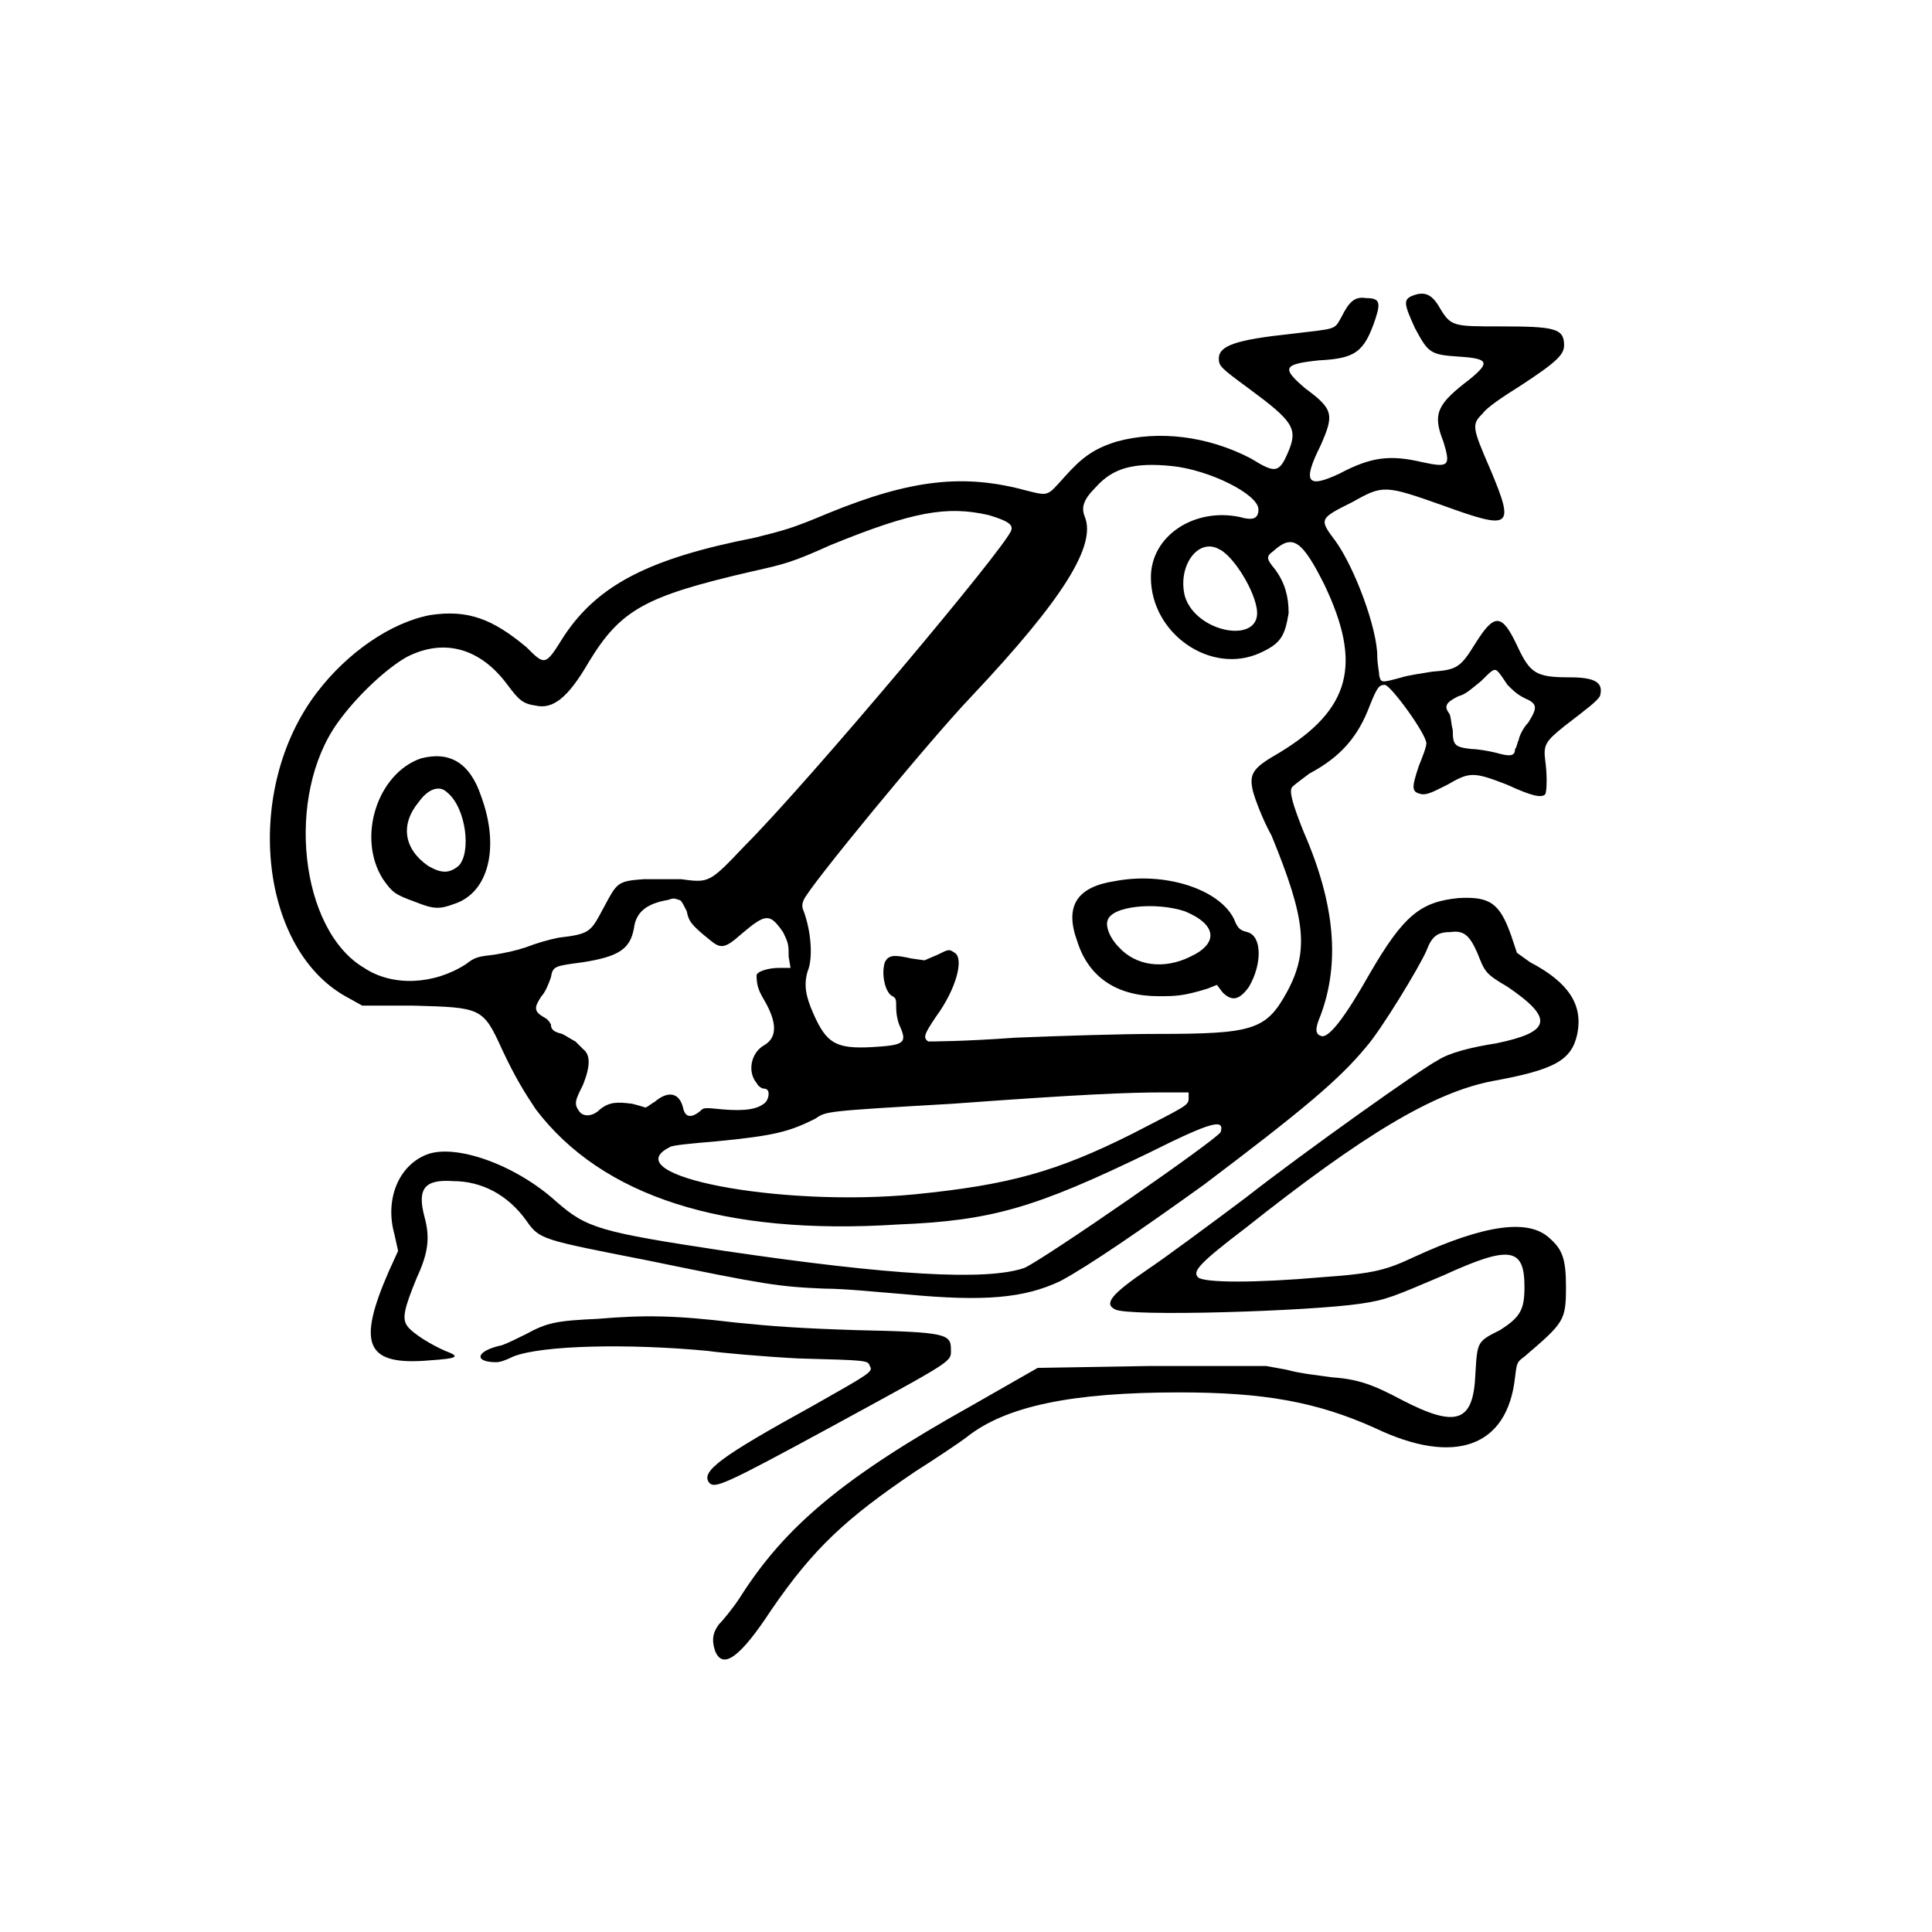
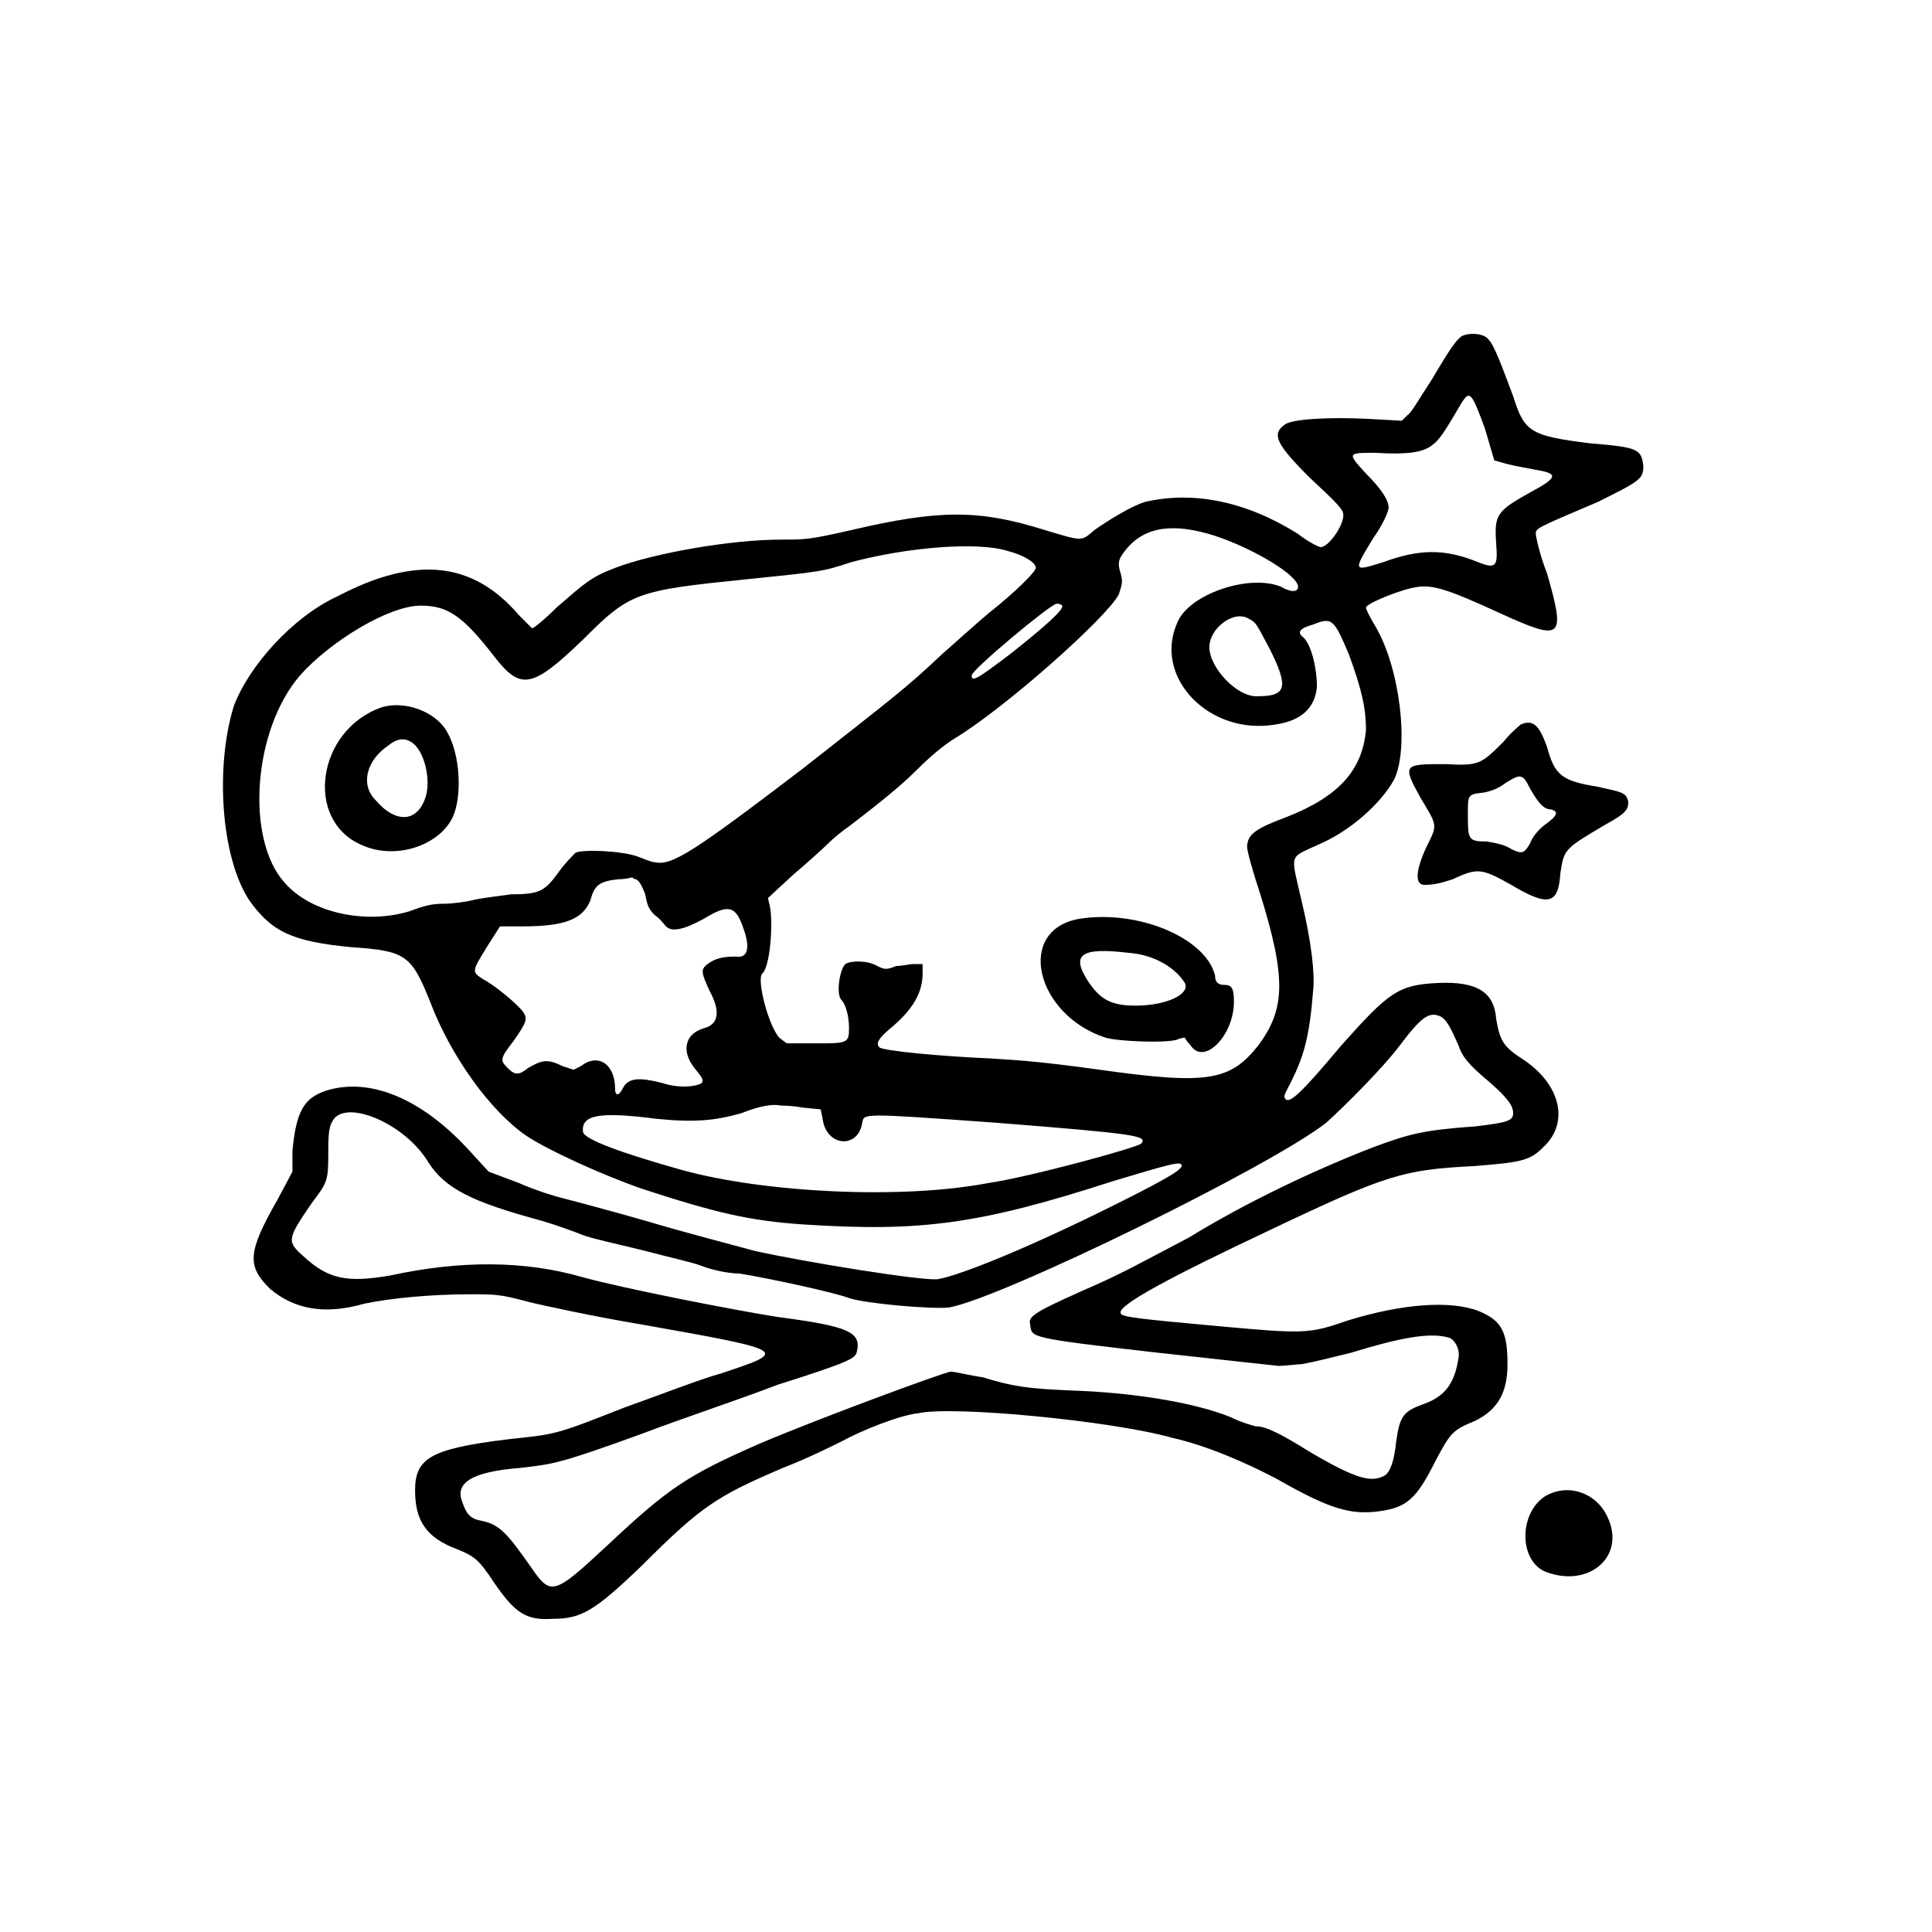
<svg xmlns="http://www.w3.org/2000/svg" version="1.0" width="512" height="512" viewBox="0 0 512 512" preserveAspectRatio="xMidYMid meet">
  <g transform="translate(0,512) scale(0.5,-0.5)" fill="#000000" fill-rule="evenodd" stroke="none">
-     <path d="M748 867 c-4 -2 -4 -4 2 -17 7 -13 8 -14 23 -15 16 -1 17 -3 6 -12 -17 -13 -20 -18 -14 -33 4 -13 3 -14 -11 -11 -17 4 -27 3 -44 -6 -17 -8 -20 -5 -10 15 7 16 7 19 -8 30 -13 11 -12 13 7 15 19 1 24 4 30 22 3 9 2 11 -5 11 -6 1 -9 -2 -13 -10 -4 -7 -2 -6 -27 -9 -28 -3 -38 -6 -38 -13 0 -4 1 -5 16 -16 23 -17 26 -21 21 -33 -5 -12 -7 -12 -20 -4 -23 12 -49 15 -71 9 -13 -4 -19 -9 -28 -19 -9 -10 -8 -10 -20 -7 -33 9 -61 6 -105 -12 -19 -8 -23 -9 -39 -13 -56 -11 -83 -25 -101 -52 -10 -16 -10 -16 -20 -6 -18 15 -31 20 -51 17 -21 -4 -44 -20 -60 -41 -39 -51 -31 -135 15 -161 l9 -5 27 0 c36 -1 37 -1 47 -23 7 -15 12 -23 18 -32 35 -46 99 -67 192 -61 50 2 73 9 133 38 34 17 40 18 38 11 -2 -4 -93 -67 -104 -72 -20 -7 -71 -4 -159 9 -66 10 -73 12 -89 26 -22 20 -54 31 -69 25 -15 -6 -22 -24 -17 -42 l2 -9 -5 -11 c-17 -39 -12 -50 22 -47 15 1 16 2 8 5 -7 3 -17 9 -20 13 -3 4 -2 9 5 26 6 13 7 21 4 32 -4 15 0 20 15 19 15 0 29 -7 39 -21 7 -10 8 -10 64 -21 63 -13 70 -14 94 -15 11 0 30 -2 43 -3 42 -4 63 -2 82 7 15 8 44 28 76 51 53 40 72 56 86 73 8 9 28 42 32 51 3 8 6 10 13 10 7 1 10 -2 14 -11 4 -10 4 -11 16 -18 25 -17 23 -24 -6 -30 -13 -2 -25 -5 -31 -9 -8 -4 -70 -48 -102 -73 -20 -15 -43 -32 -52 -38 -19 -13 -23 -18 -17 -21 7 -4 103 -1 130 3 14 2 18 4 44 15 35 16 43 15 43 -6 0 -12 -2 -16 -13 -23 -12 -6 -12 -6 -13 -23 -1 -26 -10 -29 -39 -14 -15 8 -23 11 -37 12 -7 1 -17 2 -24 4 l-11 2 -61 0 -60 -1 -35 -20 c-68 -38 -99 -64 -123 -102 -4 -6 -9 -12 -11 -14 -3 -4 -4 -8 -2 -14 4 -10 13 -4 30 22 22 32 39 48 76 73 11 7 23 15 27 18 21 17 57 24 113 24 45 0 73 -5 104 -19 42 -20 70 -10 74 27 1 8 1 8 5 11 21 18 22 19 22 37 0 15 -2 20 -9 26 -11 10 -34 7 -71 -10 -15 -7 -21 -9 -50 -11 -34 -3 -62 -3 -65 0 -3 3 0 7 25 26 63 50 100 72 131 78 33 6 42 11 45 25 3 15 -4 27 -25 38 l-7 5 -3 9 c-6 17 -11 21 -28 20 -20 -2 -29 -9 -47 -40 -13 -23 -22 -35 -26 -33 -3 1 -3 4 0 11 10 27 8 58 -9 97 -6 15 -8 22 -6 24 1 1 5 4 9 7 17 9 26 20 32 36 4 10 5 11 8 11 3 0 22 -26 22 -31 0 -2 -2 -7 -4 -12 -4 -12 -4 -14 2 -15 3 0 5 1 13 5 12 7 14 7 32 0 13 -6 18 -7 20 -5 1 2 1 11 0 18 -1 8 0 10 10 18 13 10 17 13 19 16 2 7 -2 10 -16 10 -18 0 -21 2 -28 17 -8 17 -12 17 -22 1 -8 -13 -10 -14 -23 -15 -6 -1 -13 -2 -16 -3 -11 -3 -11 -3 -12 1 0 2 -1 6 -1 10 0 15 -12 47 -22 61 -9 12 -9 12 9 21 16 9 17 9 48 -2 36 -13 38 -12 25 19 -10 23 -10 24 -4 30 2 3 11 9 19 14 20 13 24 17 24 22 0 9 -5 10 -34 10 -25 0 -26 0 -32 10 -4 7 -8 9 -15 6z m-127 -90 c20 -2 46 -15 46 -23 0 -5 -3 -6 -10 -4 -24 5 -47 -10 -47 -32 0 -30 32 -52 58 -40 11 5 13 9 15 21 0 9 -2 16 -7 23 -5 6 -5 7 -1 10 10 9 15 6 27 -18 20 -42 14 -66 -24 -89 -14 -8 -16 -11 -14 -20 1 -4 5 -15 10 -24 18 -44 20 -61 8 -83 -11 -20 -18 -22 -69 -22 -19 0 -50 -1 -75 -2 -27 -2 -45 -2 -46 -2 -3 2 -2 4 4 13 11 15 15 31 10 34 -3 2 -3 2 -9 -1 l-7 -3 -7 1 c-9 2 -12 2 -14 -2 -2 -6 0 -16 4 -18 2 -1 2 -2 2 -6 0 -4 1 -8 2 -10 4 -9 2 -10 -15 -11 -19 -1 -24 2 -31 18 -4 9 -5 15 -3 22 3 7 2 21 -2 32 -1 2 -1 4 0 6 2 6 67 85 89 108 49 52 66 80 60 95 -2 5 -1 9 6 16 9 10 20 13 40 11z m-97 -26 c10 -3 13 -5 12 -8 -2 -8 -108 -134 -141 -167 -19 -20 -19 -20 -34 -18 -6 0 -14 0 -20 0 -14 -1 -14 -2 -21 -15 -7 -13 -7 -14 -24 -16 -5 -1 -12 -3 -17 -5 -6 -2 -11 -3 -17 -4 -8 -1 -10 -1 -15 -5 -17 -11 -39 -12 -54 -2 -34 20 -42 91 -14 130 10 14 26 29 37 35 20 10 39 4 53 -15 6 -8 8 -10 15 -11 9 -2 17 4 28 23 17 28 30 35 86 48 18 4 22 5 42 14 44 18 62 21 84 16z m122 -18 c7 -3 18 -20 20 -31 4 -20 -32 -14 -38 6 -4 16 7 31 18 25z m148 -65 c1 -1 3 -4 5 -7 3 -3 5 -5 9 -7 7 -3 7 -5 2 -13 -3 -3 -5 -8 -5 -9 -1 -2 -1 -4 -2 -5 0 -4 -3 -4 -10 -2 -4 1 -10 2 -13 2 -9 1 -10 2 -10 10 -1 4 -1 8 -2 9 -3 4 -1 6 5 9 4 1 7 4 12 8 6 6 7 7 9 5z m-434 -121 c1 0 2 -2 4 -6 1 -5 2 -7 12 -15 6 -5 8 -5 17 3 13 11 15 11 22 1 3 -6 3 -7 3 -13 l1 -6 -6 0 c-6 0 -12 -2 -12 -4 0 -5 1 -8 4 -13 7 -12 7 -20 0 -24 -7 -4 -9 -14 -4 -20 1 -2 3 -3 4 -3 3 0 3 -4 1 -7 -4 -4 -11 -5 -23 -4 -10 1 -10 1 -12 -1 -5 -4 -8 -3 -9 2 -2 8 -8 9 -15 3 -2 -1 -4 -3 -5 -3 0 0 -3 1 -7 2 -8 1 -12 1 -17 -3 -4 -4 -9 -4 -11 -1 -3 4 -2 6 2 14 4 10 4 16 0 19 -1 1 -3 3 -4 4 -2 1 -5 3 -7 4 -4 1 -6 2 -6 5 -1 2 -2 3 -4 4 -5 3 -5 5 -1 11 2 2 4 7 5 10 1 6 2 6 17 8 19 3 25 7 27 18 1 8 6 13 18 15 3 1 3 1 6 0z m270 -105 c0 -4 -1 -4 -30 -19 -40 -20 -65 -27 -115 -32 -72 -7 -160 10 -130 25 1 1 12 2 24 3 31 3 39 5 53 12 6 4 4 4 73 8 68 5 93 6 112 6 l13 0 0 -3z" />
-     <path d="M591 557 c-20 -3 -27 -13 -20 -32 6 -19 21 -29 43 -29 9 0 13 0 26 4 l5 2 3 -4 c5 -5 9 -4 14 3 7 12 7 27 -1 29 -4 1 -5 2 -7 7 -8 16 -37 25 -63 20z m37 -16 c17 -7 18 -17 3 -24 -14 -7 -29 -5 -38 5 -5 5 -7 11 -6 14 2 8 26 10 41 5z" />
-     <path d="M223 622 c-23 -8 -34 -42 -20 -64 5 -7 6 -8 17 -12 10 -4 13 -4 21 -1 18 6 24 30 14 57 -6 18 -17 24 -32 20z m14 -18 c10 -8 13 -32 6 -39 -5 -4 -9 -4 -16 0 -13 9 -15 22 -5 34 5 7 11 9 15 5z" />
-     <path d="M317 325 c-22 -1 -27 -2 -38 -8 -4 -2 -10 -5 -13 -6 -14 -3 -15 -9 -3 -9 2 0 5 1 9 3 15 6 61 7 103 3 7 -1 29 -3 48 -4 37 -1 37 -1 38 -4 2 -3 0 -4 -30 -21 -49 -27 -60 -35 -55 -41 3 -3 8 -1 65 30 66 36 63 34 63 41 0 8 -3 9 -50 10 -31 1 -44 2 -64 4 -33 4 -49 4 -73 2z" />
+     <path d="M775 846 c-3 -2 -6 -6 -16 -23 -6 -9 -11 -18 -13 -19 l-3 -3 -18 1 c-20 1 -40 0 -44 -3 -7 -5 -5 -10 13 -28 15 -14 18 -17 18 -20 0 -6 -8 -17 -12 -17 -1 0 -7 3 -12 7 -27 17 -55 23 -81 17 -7 -2 -20 -10 -27 -15 -7 -6 -6 -6 -26 0 -35 11 -56 11 -103 0 -22 -5 -24 -5 -37 -5 -26 0 -67 -7 -88 -15 -13 -5 -16 -8 -31 -21 -6 -6 -12 -11 -13 -11 0 0 -3 3 -7 7 -24 28 -54 32 -96 10 -24 -11 -47 -37 -55 -58 -10 -32 -7 -80 8 -103 12 -17 23 -22 54 -25 29 -2 32 -4 42 -29 11 -29 32 -58 51 -71 12 -8 41 -21 61 -28 40 -13 57 -17 86 -19 62 -4 93 0 164 23 30 9 34 10 36 9 2 -2 -4 -6 -34 -21 -46 -23 -83 -38 -95 -40 -8 -1 -70 9 -97 15 -11 3 -38 10 -58 16 -21 6 -40 11 -44 12 -4 1 -14 4 -23 8 l-16 6 -11 12 c-25 27 -52 38 -75 31 -12 -4 -16 -11 -18 -32 l0 -11 -8 -15 c-16 -28 -16 -35 -4 -47 13 -11 29 -14 50 -8 14 3 36 5 56 5 14 0 16 0 31 -4 8 -2 36 -8 60 -12 79 -14 78 -14 42 -26 -11 -3 -34 -12 -51 -18 -38 -15 -36 -14 -63 -17 -40 -5 -48 -10 -48 -27 0 -16 6 -25 22 -31 10 -4 12 -6 20 -18 11 -16 17 -20 31 -19 15 0 22 4 47 28 32 32 40 37 75 52 13 5 27 12 31 14 11 6 31 14 41 15 18 4 102 -4 134 -13 18 -4 39 -13 56 -22 28 -16 39 -19 54 -17 15 2 20 7 30 27 8 15 9 16 21 21 12 6 17 15 17 30 0 17 -3 23 -15 28 -15 6 -41 4 -70 -5 -20 -7 -23 -7 -67 -3 -44 4 -53 5 -53 7 -2 4 26 19 79 44 63 30 71 32 109 34 25 2 29 3 36 10 14 13 9 33 -10 46 -11 7 -13 10 -15 22 -1 14 -10 20 -31 19 -21 -1 -26 -5 -51 -33 -21 -25 -28 -32 -30 -28 -1 1 1 4 3 8 7 14 10 24 12 49 1 9 -1 26 -6 47 -6 26 -7 23 8 30 17 7 34 22 41 35 8 17 3 59 -10 81 -3 5 -5 9 -5 10 0 2 19 10 28 11 8 1 17 -2 43 -14 33 -15 35 -14 25 21 -4 10 -6 20 -6 21 0 3 0 3 33 17 22 11 24 12 24 19 -1 9 -3 10 -28 12 -32 4 -35 6 -41 25 -6 16 -10 27 -13 30 -2 3 -9 4 -14 2z m12 -49 l5 -17 7 -2 c4 -1 10 -2 15 -3 12 -2 12 -4 -3 -12 -18 -10 -19 -12 -18 -27 1 -13 0 -14 -12 -9 -16 6 -29 6 -48 -1 -16 -5 -16 -5 -5 13 5 7 8 14 8 16 0 4 -4 10 -12 18 -10 11 -10 11 5 11 16 -1 25 0 30 4 4 3 6 6 16 23 4 6 5 5 12 -14z m-143 -57 c21 -7 44 -21 44 -27 0 -3 -4 -3 -9 0 -17 7 -49 -4 -55 -19 -13 -29 17 -60 52 -54 14 2 21 9 22 20 0 10 -3 22 -7 26 -4 3 -2 5 5 7 10 4 11 3 19 -16 7 -19 9 -29 9 -40 -2 -21 -14 -35 -42 -46 -16 -6 -21 -9 -21 -16 0 -2 3 -13 7 -25 14 -45 13 -61 -1 -80 -15 -19 -27 -21 -84 -13 -29 4 -41 5 -58 6 -24 1 -58 4 -59 6 -2 2 0 5 6 10 12 10 17 19 17 29 l0 5 -5 0 c-2 0 -6 -1 -9 -1 -5 -2 -6 -2 -10 0 -5 3 -14 3 -17 1 -3 -3 -5 -16 -2 -19 2 -2 4 -8 4 -15 0 -8 -1 -8 -18 -8 l-15 0 -4 3 c-6 7 -12 31 -9 34 4 3 6 26 4 36 l-1 4 13 12 c7 6 16 14 19 17 3 3 8 7 11 9 9 7 25 19 36 30 7 7 13 12 19 16 27 16 82 65 88 77 2 6 2 7 1 11 -2 6 -1 8 3 13 10 12 25 14 47 7z m-110 -8 c8 -2 15 -6 15 -9 0 -2 -11 -13 -25 -24 -6 -5 -17 -15 -25 -22 -19 -18 -26 -23 -73 -60 -59 -45 -70 -52 -79 -50 -2 0 -6 2 -9 3 -8 3 -29 4 -33 2 -1 -1 -5 -5 -8 -9 -8 -11 -10 -13 -26 -13 -7 -1 -16 -2 -20 -3 -4 -1 -11 -2 -16 -2 -6 0 -10 -1 -18 -4 -23 -7 -52 -1 -66 15 -21 23 -17 81 8 110 16 18 47 37 64 37 14 0 22 -5 39 -27 14 -18 20 -17 47 9 25 25 28 26 87 32 39 4 40 4 55 9 30 8 67 11 83 6z m29 -29 c1 -2 -9 -11 -28 -26 -16 -12 -20 -15 -20 -11 0 3 42 38 45 38 1 0 2 0 3 -1z m99 -7 c4 -2 4 -3 11 -16 10 -20 9 -25 -6 -25 -11 -1 -26 15 -26 26 0 10 13 20 21 15z m-325 -138 c2 -1 3 -3 5 -8 1 -6 2 -8 5 -11 3 -2 5 -5 6 -6 3 -3 9 -2 20 4 13 8 17 7 21 -5 4 -11 2 -16 -4 -15 -7 0 -11 -1 -15 -4 -4 -3 -3 -5 1 -14 6 -11 5 -18 -3 -20 -10 -3 -12 -12 -5 -21 4 -5 5 -6 4 -8 -3 -2 -12 -3 -21 0 -12 3 -18 3 -21 -3 -2 -4 -4 -4 -4 0 0 13 -9 19 -18 12 l-4 -2 -6 2 c-8 4 -11 3 -18 -1 -5 -4 -7 -4 -11 0 -4 4 -4 5 3 14 7 10 8 12 5 16 -3 4 -15 14 -21 17 -6 4 -6 4 2 17 l7 11 12 0 c23 0 32 4 36 14 2 8 5 10 15 11 4 0 7 1 7 1 0 0 1 -1 2 -1z m427 -73 c3 -2 5 -6 9 -15 2 -6 5 -10 17 -20 9 -8 12 -12 12 -16 0 -4 -3 -5 -20 -7 -28 -2 -35 -4 -54 -11 -31 -12 -67 -29 -98 -48 -23 -12 -35 -19 -56 -28 -27 -12 -29 -14 -28 -18 1 -7 -2 -7 68 -15 l64 -7 12 1 c6 1 18 4 26 6 26 8 42 11 52 8 3 -1 6 -6 5 -11 -2 -13 -7 -20 -18 -24 -11 -4 -13 -6 -15 -20 -1 -10 -3 -16 -6 -18 -7 -4 -15 -2 -39 12 -16 10 -24 14 -29 14 -1 0 -8 2 -14 5 -20 8 -53 13 -84 14 -23 1 -31 2 -47 7 -7 1 -15 3 -17 3 -3 0 -73 -26 -101 -38 -39 -17 -49 -24 -81 -54 -29 -27 -30 -27 -41 -11 -12 17 -16 22 -26 24 -6 1 -8 4 -10 10 -4 10 5 16 31 18 17 2 20 2 64 18 21 8 54 19 72 26 38 12 41 14 42 17 3 11 -4 14 -42 19 -25 4 -81 15 -103 21 -31 9 -65 9 -102 1 -23 -4 -33 -2 -46 10 -9 8 -9 9 4 28 9 12 9 12 9 29 0 11 1 13 3 16 8 10 38 -3 50 -23 9 -14 23 -21 60 -31 7 -2 18 -6 23 -8 6 -2 20 -5 32 -8 11 -3 25 -6 30 -8 5 -2 14 -4 20 -4 18 -3 50 -10 58 -13 9 -3 44 -6 53 -5 28 5 171 75 200 98 10 9 30 29 39 41 12 16 16 18 22 15z m-339 -48 l10 -1 1 -5 c2 -15 19 -16 21 -2 1 5 0 5 70 0 76 -6 81 -7 78 -11 -1 -2 -60 -18 -81 -21 -47 -9 -120 -5 -163 7 -32 9 -51 16 -52 20 -1 9 8 11 39 7 20 -2 31 -1 45 3 10 4 17 5 21 4 1 0 6 0 11 -1z" />
+     <path d="M572 537 c-34 -6 -23 -51 14 -63 7 -2 32 -3 38 -1 2 1 4 1 4 1 0 0 1 -2 3 -4 7 -11 23 5 23 23 0 7 -1 9 -5 9 -3 0 -5 1 -5 5 -5 20 -41 35 -72 30z m26 -18 c14 -1 25 -8 30 -16 3 -6 -10 -12 -26 -12 -13 0 -19 3 -26 14 -8 13 -3 17 22 14z" />
+     <path d="M202 649 c-34 -12 -41 -60 -10 -73 18 -8 41 0 48 15 5 11 4 33 -3 45 -6 11 -23 17 -35 13z m17 -19 c6 -5 9 -18 7 -27 -4 -15 -16 -16 -27 -3 -8 8 -5 21 7 29 5 4 9 4 13 1z" />
+     <path d="M806 640 c-1 -1 -5 -4 -9 -9 -12 -12 -13 -13 -31 -12 -22 0 -23 0 -13 -18 9 -15 9 -14 3 -26 -6 -13 -6 -20 -1 -20 5 0 9 1 15 3 13 6 15 6 31 -3 20 -12 25 -10 26 6 2 13 2 13 24 26 11 6 12 8 12 12 -1 5 -3 5 -16 8 -19 3 -23 6 -27 21 -4 11 -7 15 -14 12z m5 -34 c4 -7 7 -11 11 -11 4 -1 4 -3 -3 -8 -4 -3 -7 -7 -8 -10 -3 -5 -4 -6 -10 -3 -3 2 -7 3 -13 4 -10 0 -10 1 -10 15 0 10 0 10 9 11 4 1 7 2 11 5 8 5 9 5 13 -3z" />
+     <path d="M819 231 c-14 -9 -14 -34 0 -40 23 -9 43 8 33 29 -6 13 -21 18 -33 11z" />
  </g>
</svg>
